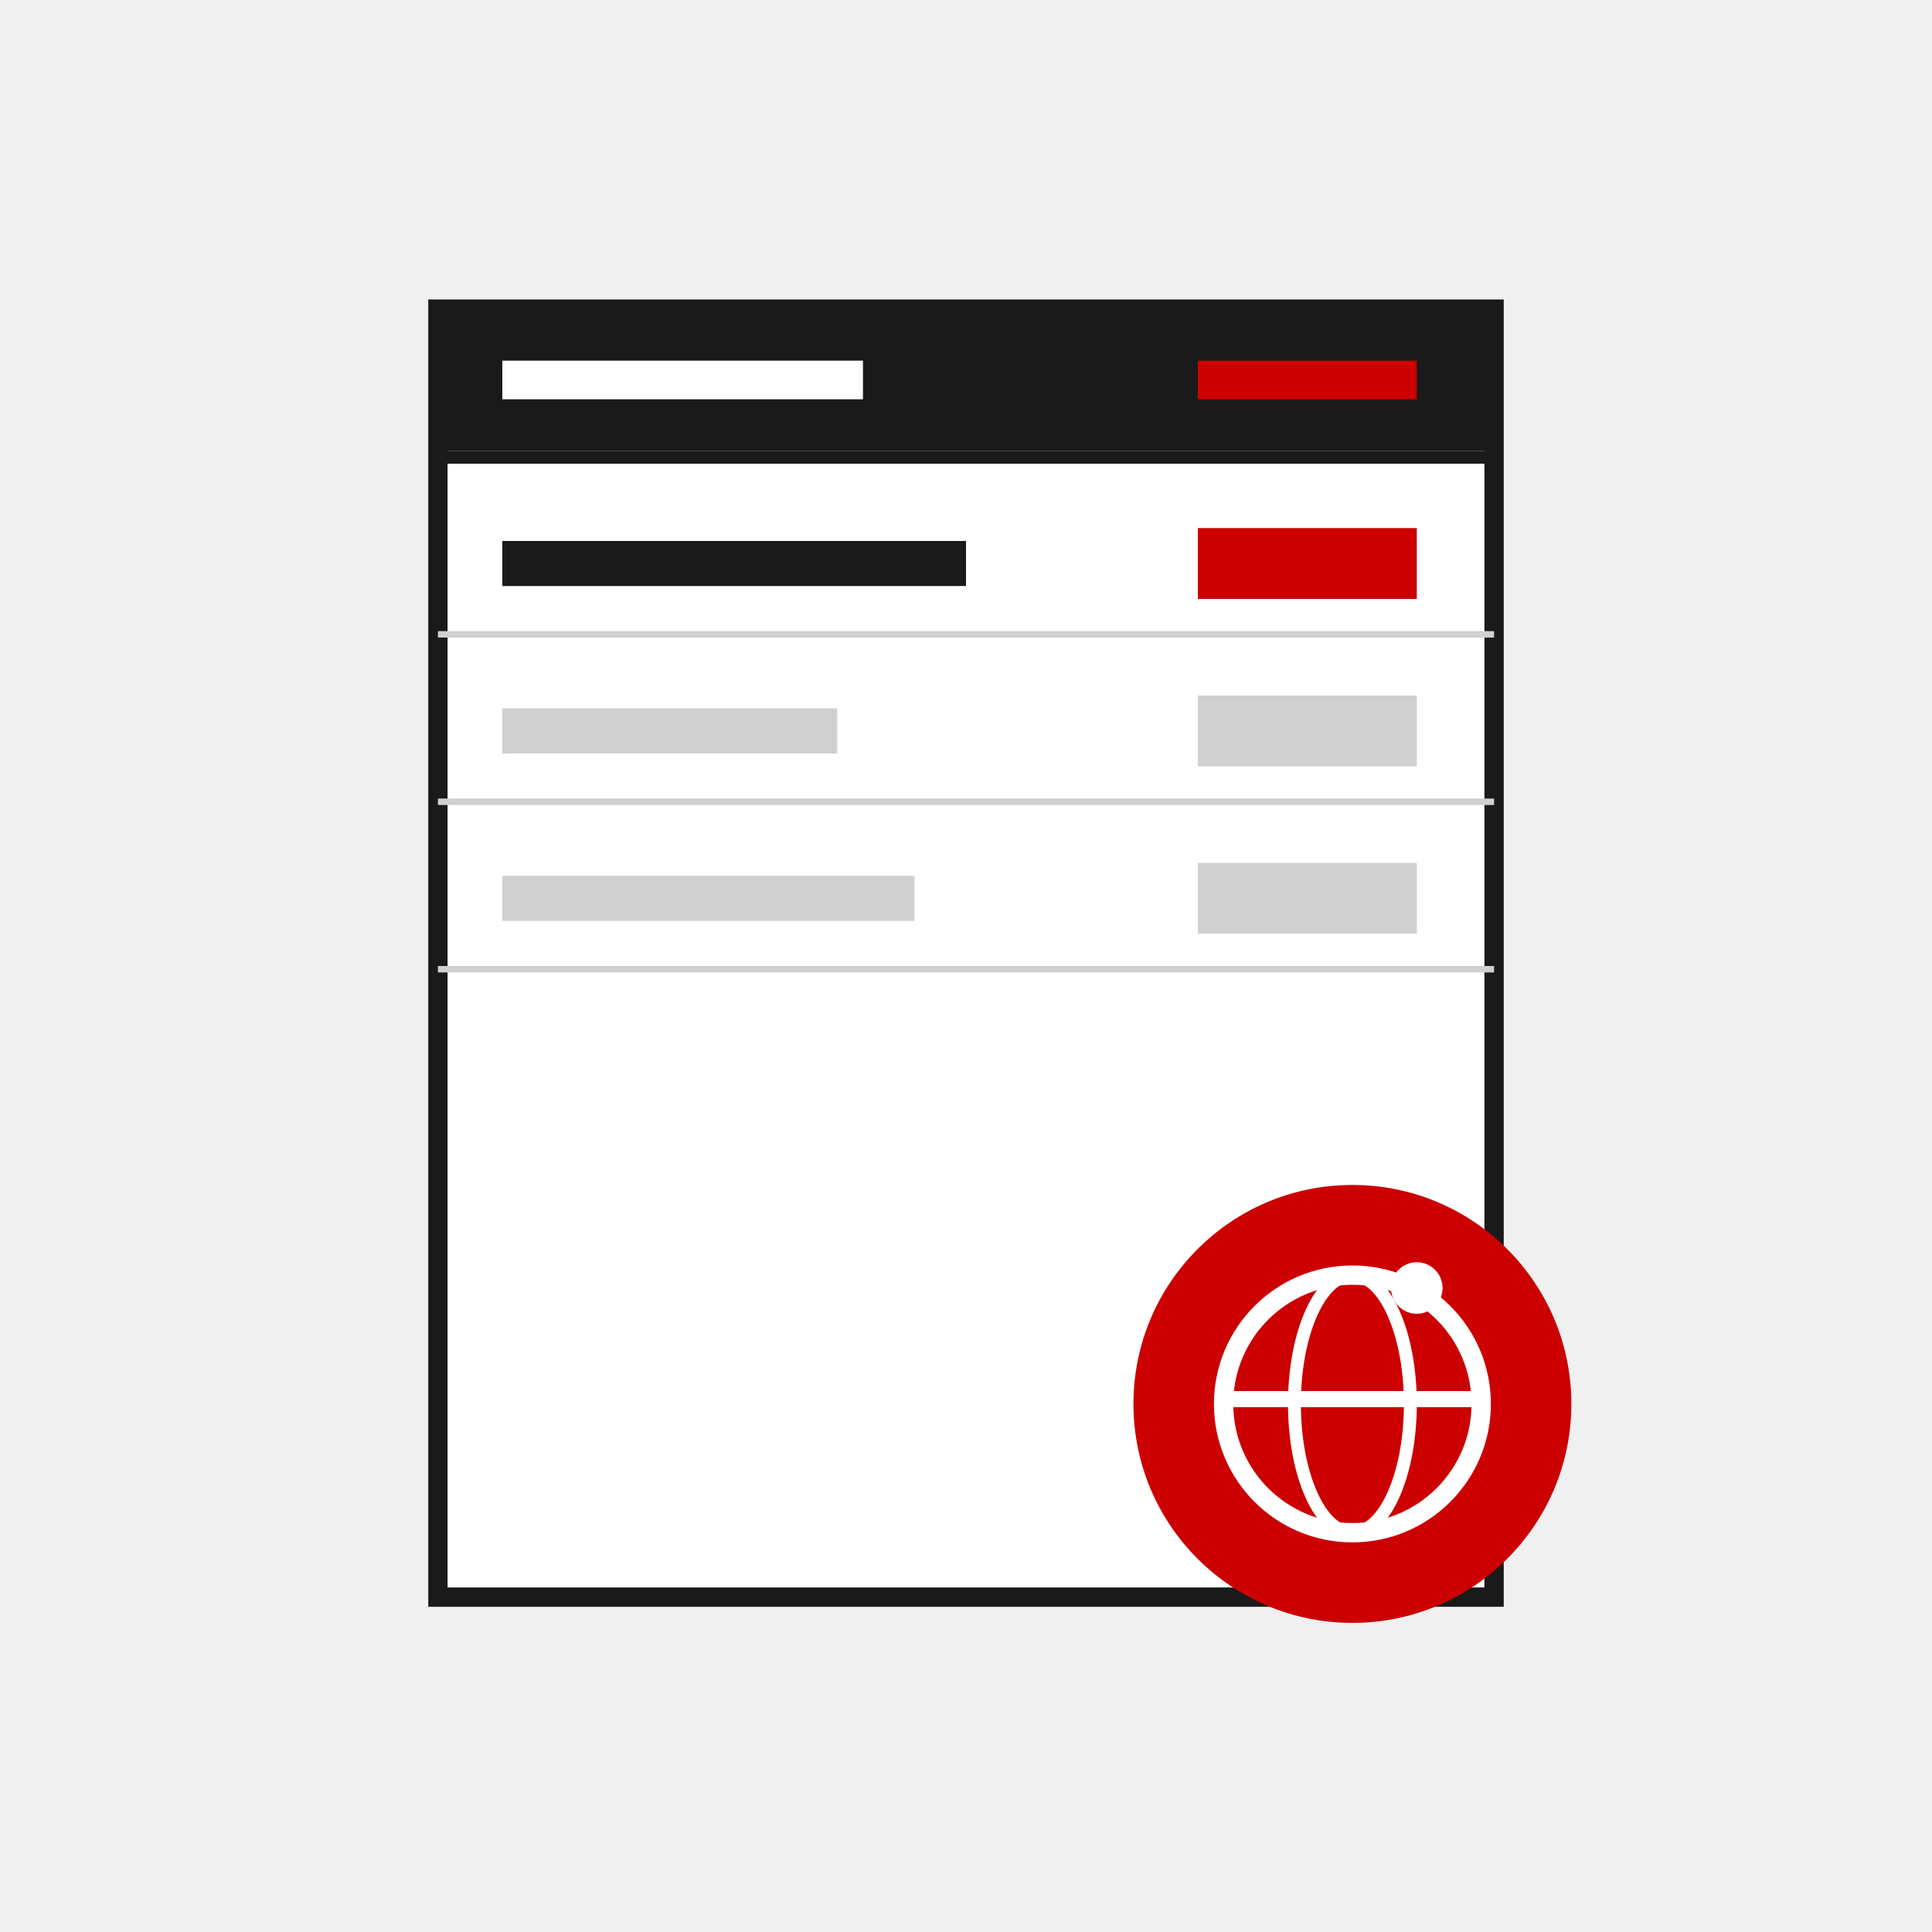
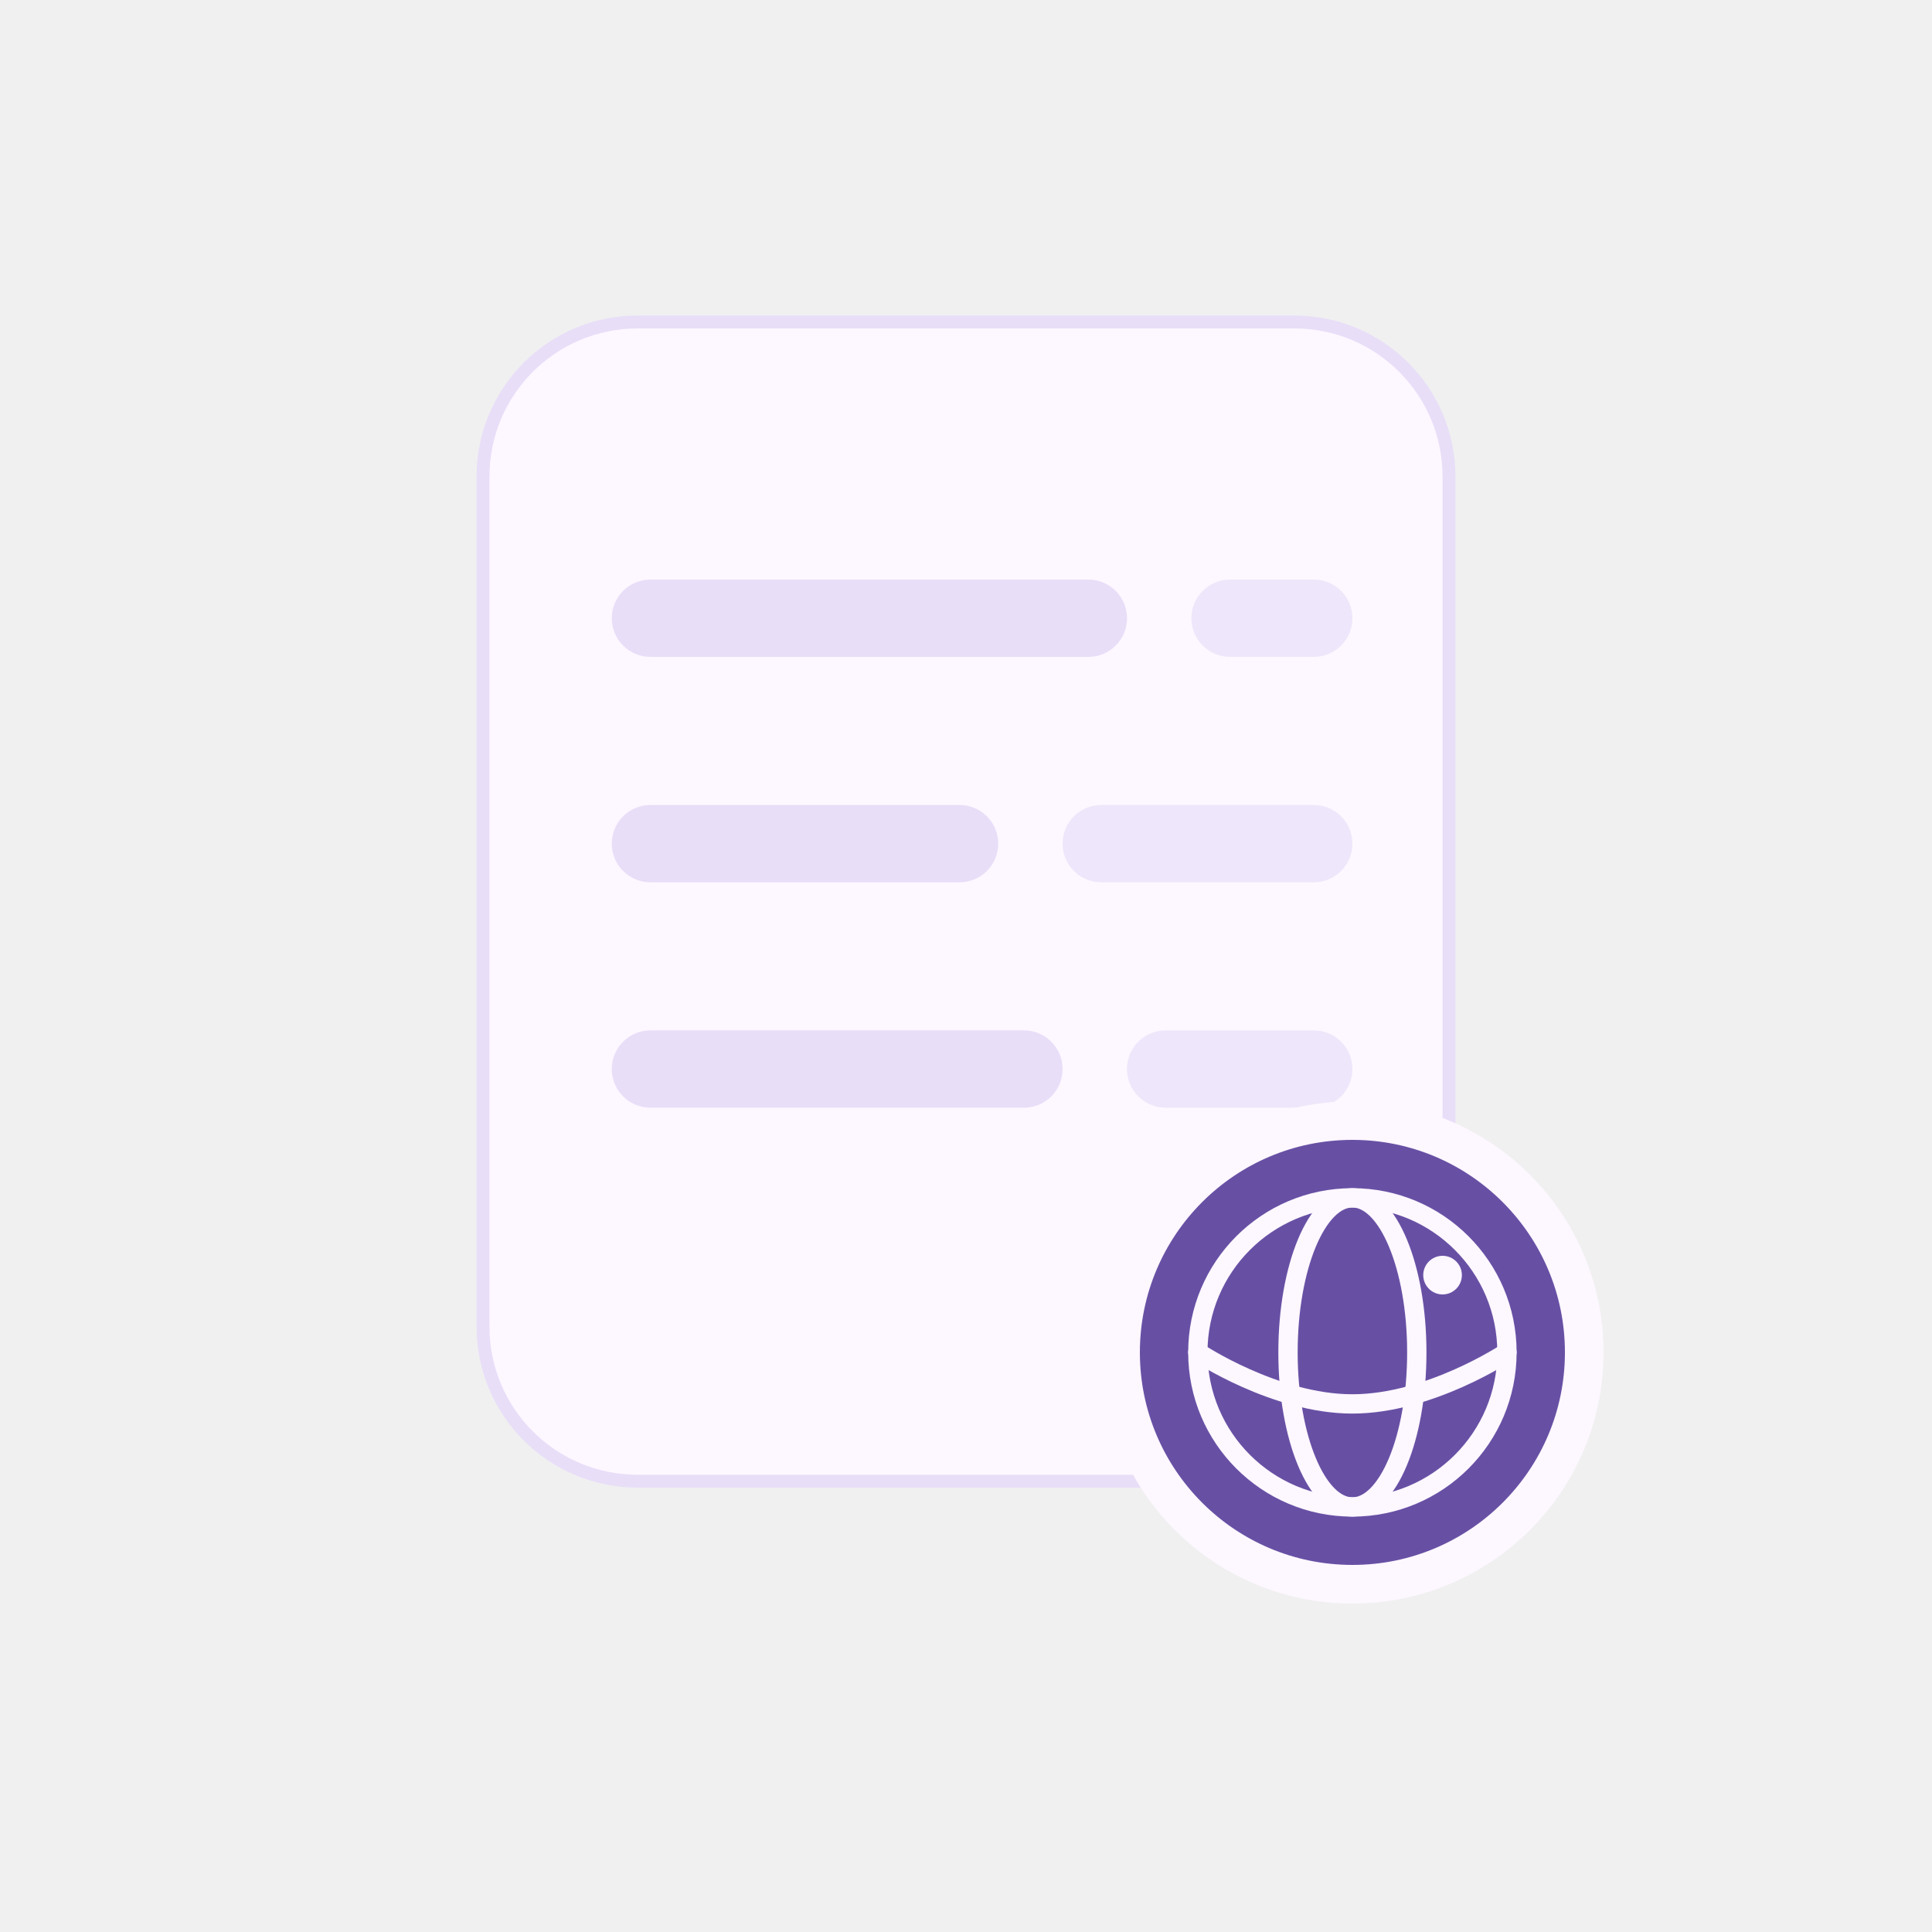
<svg xmlns="http://www.w3.org/2000/svg" width="300" height="300" viewBox="0 0 300 300" fill="none">
-   <rect x="68" y="48" width="164" height="200" fill="#FFFFFF" stroke="#1A1A1A" stroke-width="3" />
-   <rect x="68" y="48" width="164" height="22" fill="#1A1A1A" />
-   <rect x="78" y="56" width="56" height="6" fill="#FFFFFF" />
-   <rect x="186" y="56" width="34" height="6" fill="#CC0000" />
-   <rect x="68" y="70" width="164" height="2" fill="#1A1A1A" />
-   <rect x="78" y="84" width="72" height="7" fill="#1A1A1A" />
-   <rect x="186" y="82" width="34" height="11" fill="#CC0000" />
-   <rect x="68" y="98" width="164" height="1" fill="#D0D0D0" />
-   <rect x="78" y="110" width="52" height="7" fill="#D0D0D0" />
-   <rect x="186" y="108" width="34" height="11" fill="#D0D0D0" />
-   <rect x="68" y="124" width="164" height="1" fill="#D0D0D0" />
-   <rect x="78" y="136" width="64" height="7" fill="#D0D0D0" />
-   <rect x="186" y="134" width="34" height="11" fill="#D0D0D0" />
-   <rect x="68" y="150" width="164" height="1" fill="#D0D0D0" />
-   <circle cx="210" cy="218" r="34" fill="#CC0000" />
-   <circle cx="210" cy="218" r="20" fill="none" stroke="#FFFFFF" stroke-width="3" />
-   <ellipse cx="210" cy="218" rx="9" ry="20" fill="none" stroke="#FFFFFF" stroke-width="2" />
-   <rect x="190" y="216" width="40" height="2.5" fill="#FFFFFF" />
-   <circle cx="220" cy="200" r="4" fill="#FFFFFF" />
+   <rect x="75" y="50" width="150" height="180" rx="24" fill="#FDF7FF" stroke="#E8DEF8" stroke-width="2" />
+   <rect x="95" y="90" width="80" height="12" rx="6" fill="#E8DEF8" />
+   <rect x="185" y="90" width="25" height="12" rx="6" fill="#E8DEF8" opacity="0.7" />
+   <rect x="95" y="125" width="60" height="12" rx="6" fill="#E8DEF8" />
+   <rect x="165" y="125" width="45" height="12" rx="6" fill="#E8DEF8" opacity="0.7" />
+   <rect x="95" y="160" width="70" height="12" rx="6" fill="#E8DEF8" />
+   <rect x="175" y="160" width="35" height="12" rx="6" fill="#E8DEF8" opacity="0.7" />
+   <g transform="translate(210, 210)">
+     <circle cx="0" cy="0" r="36" fill="#6750A4" stroke="#FDF7FF" stroke-width="6" />
+     <circle cx="0" cy="0" r="24" stroke="#FDF7FF" stroke-width="3" />
+     <path d="M-24 0C-24 0 -12 8 0 8C12 8 24 0 24 0" stroke="#FDF7FF" stroke-width="3" stroke-linecap="round" stroke-linejoin="round" />
+     <ellipse cx="0" cy="0" rx="10" ry="24" stroke="#FDF7FF" stroke-width="3" />
+     <circle cx="14" cy="-12" r="3" fill="#FDF7FF" />
+   </g>
</svg>
